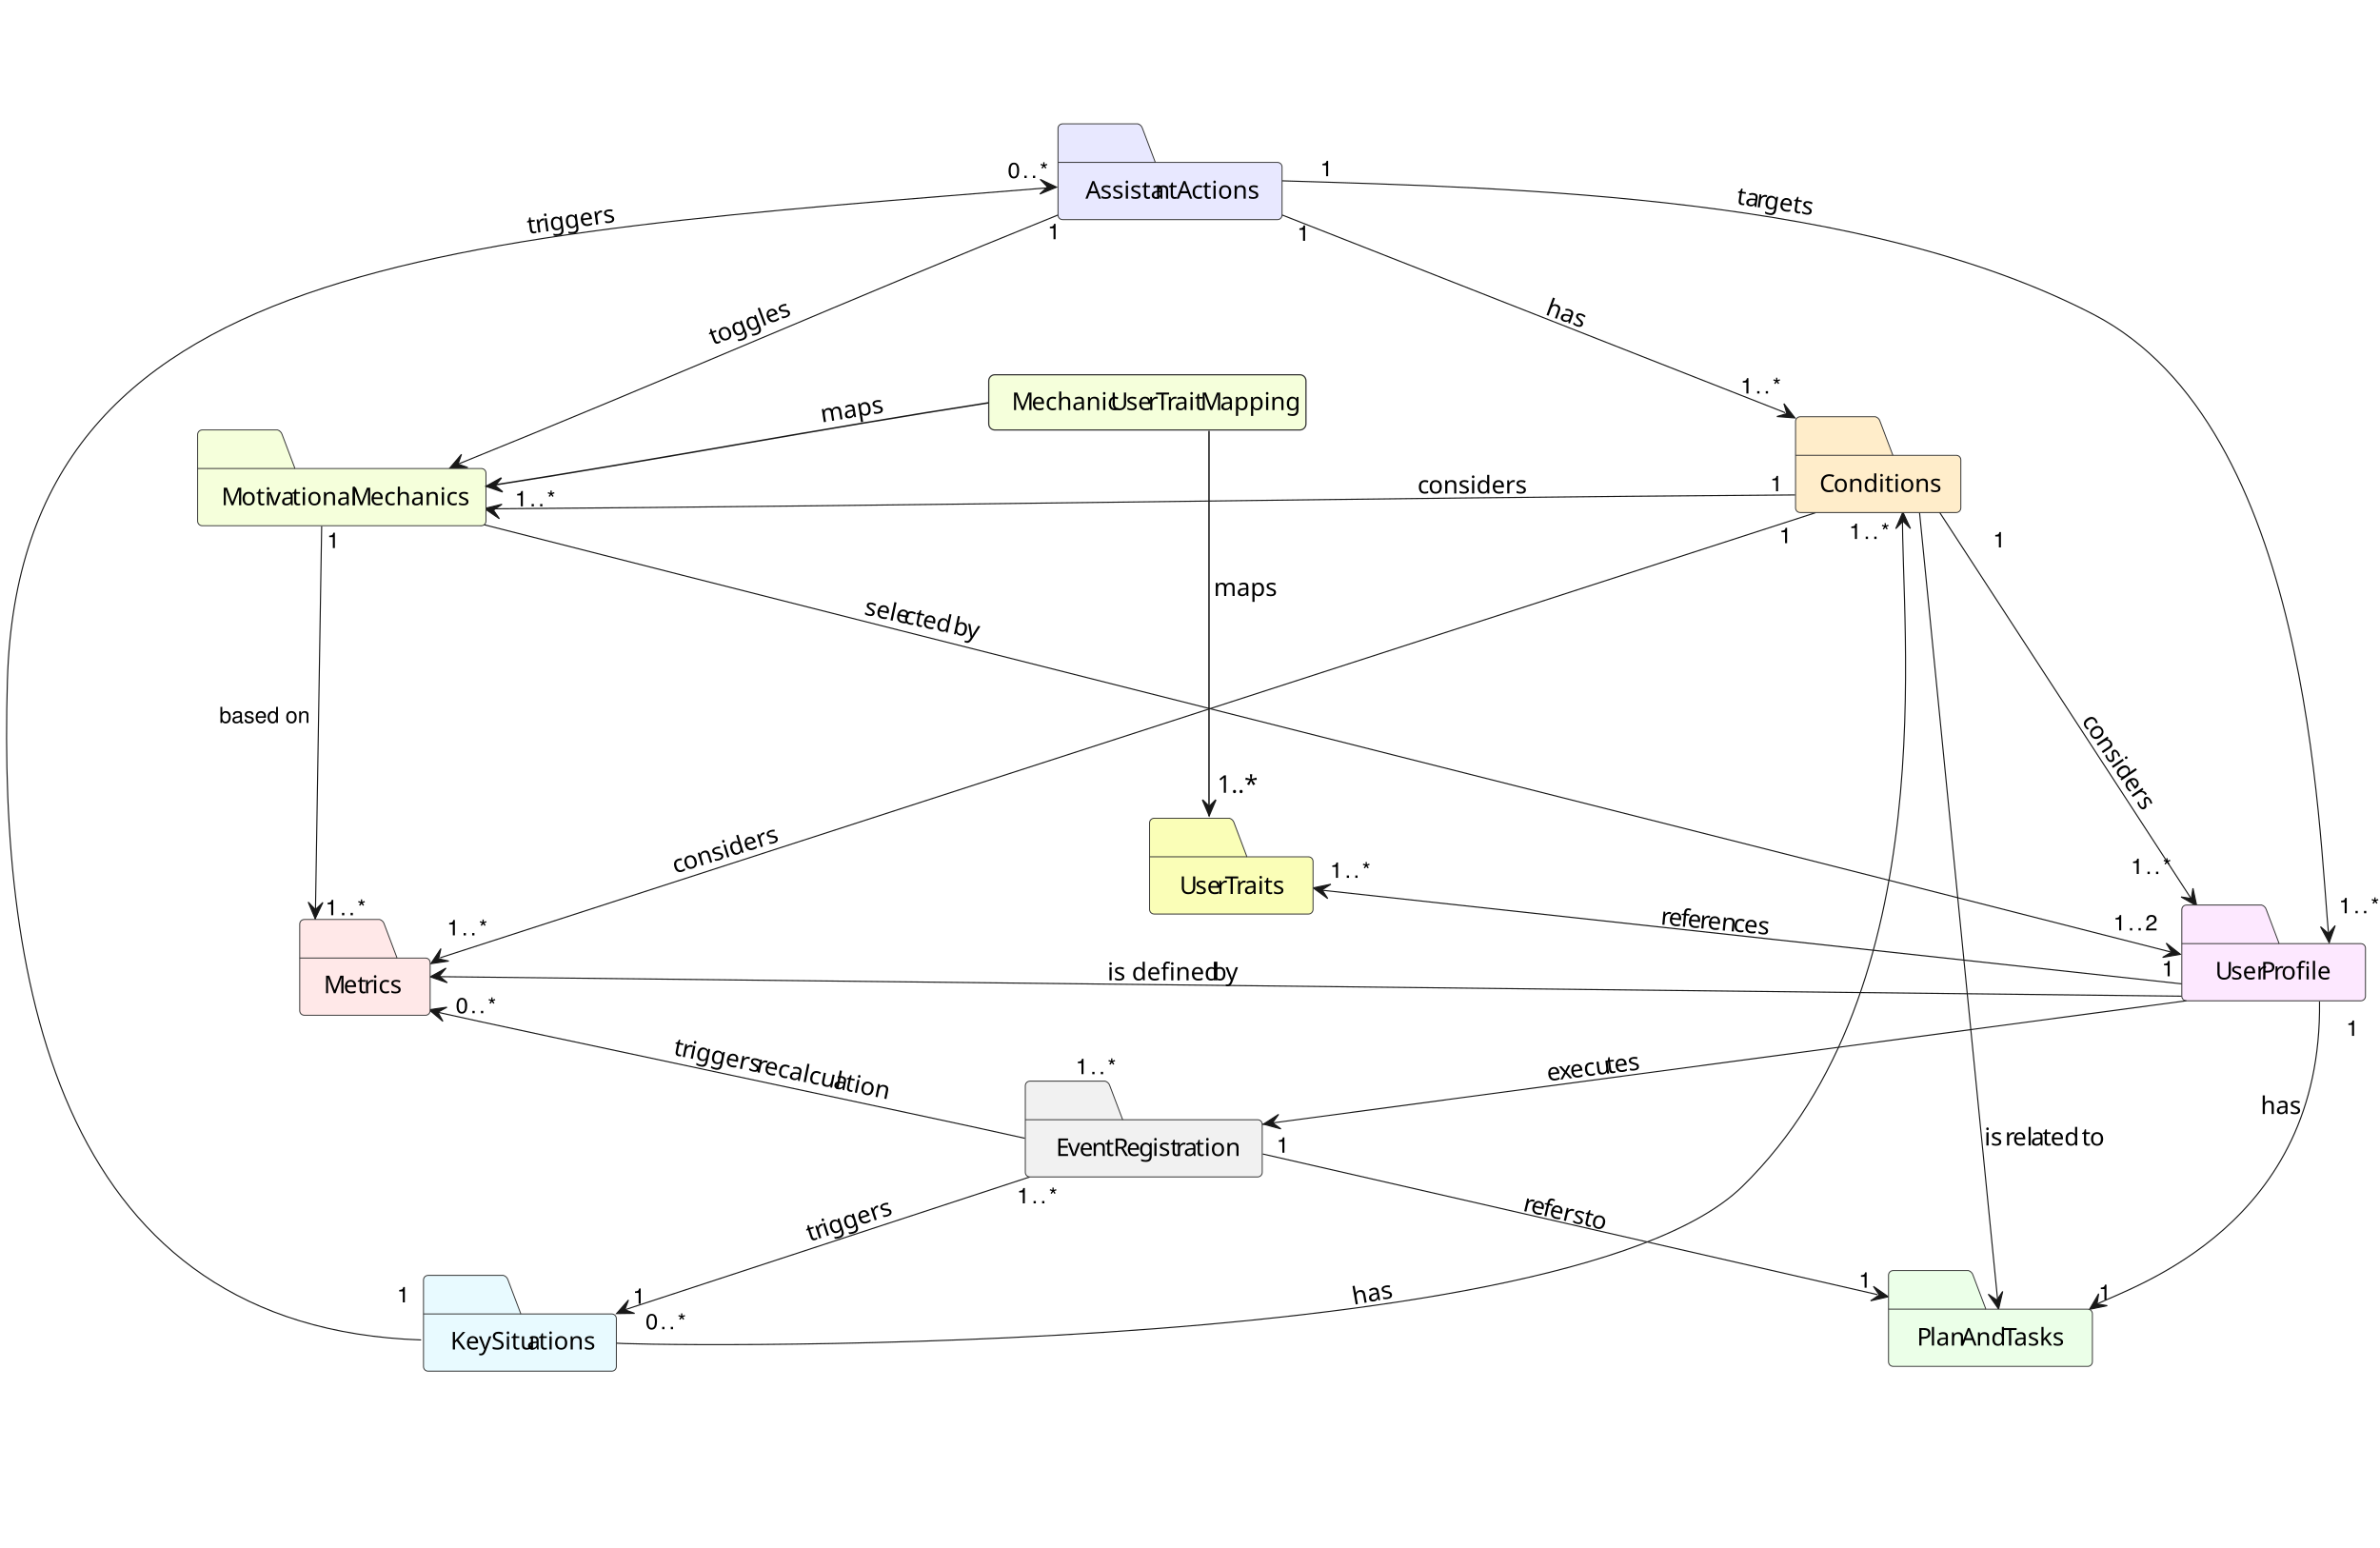
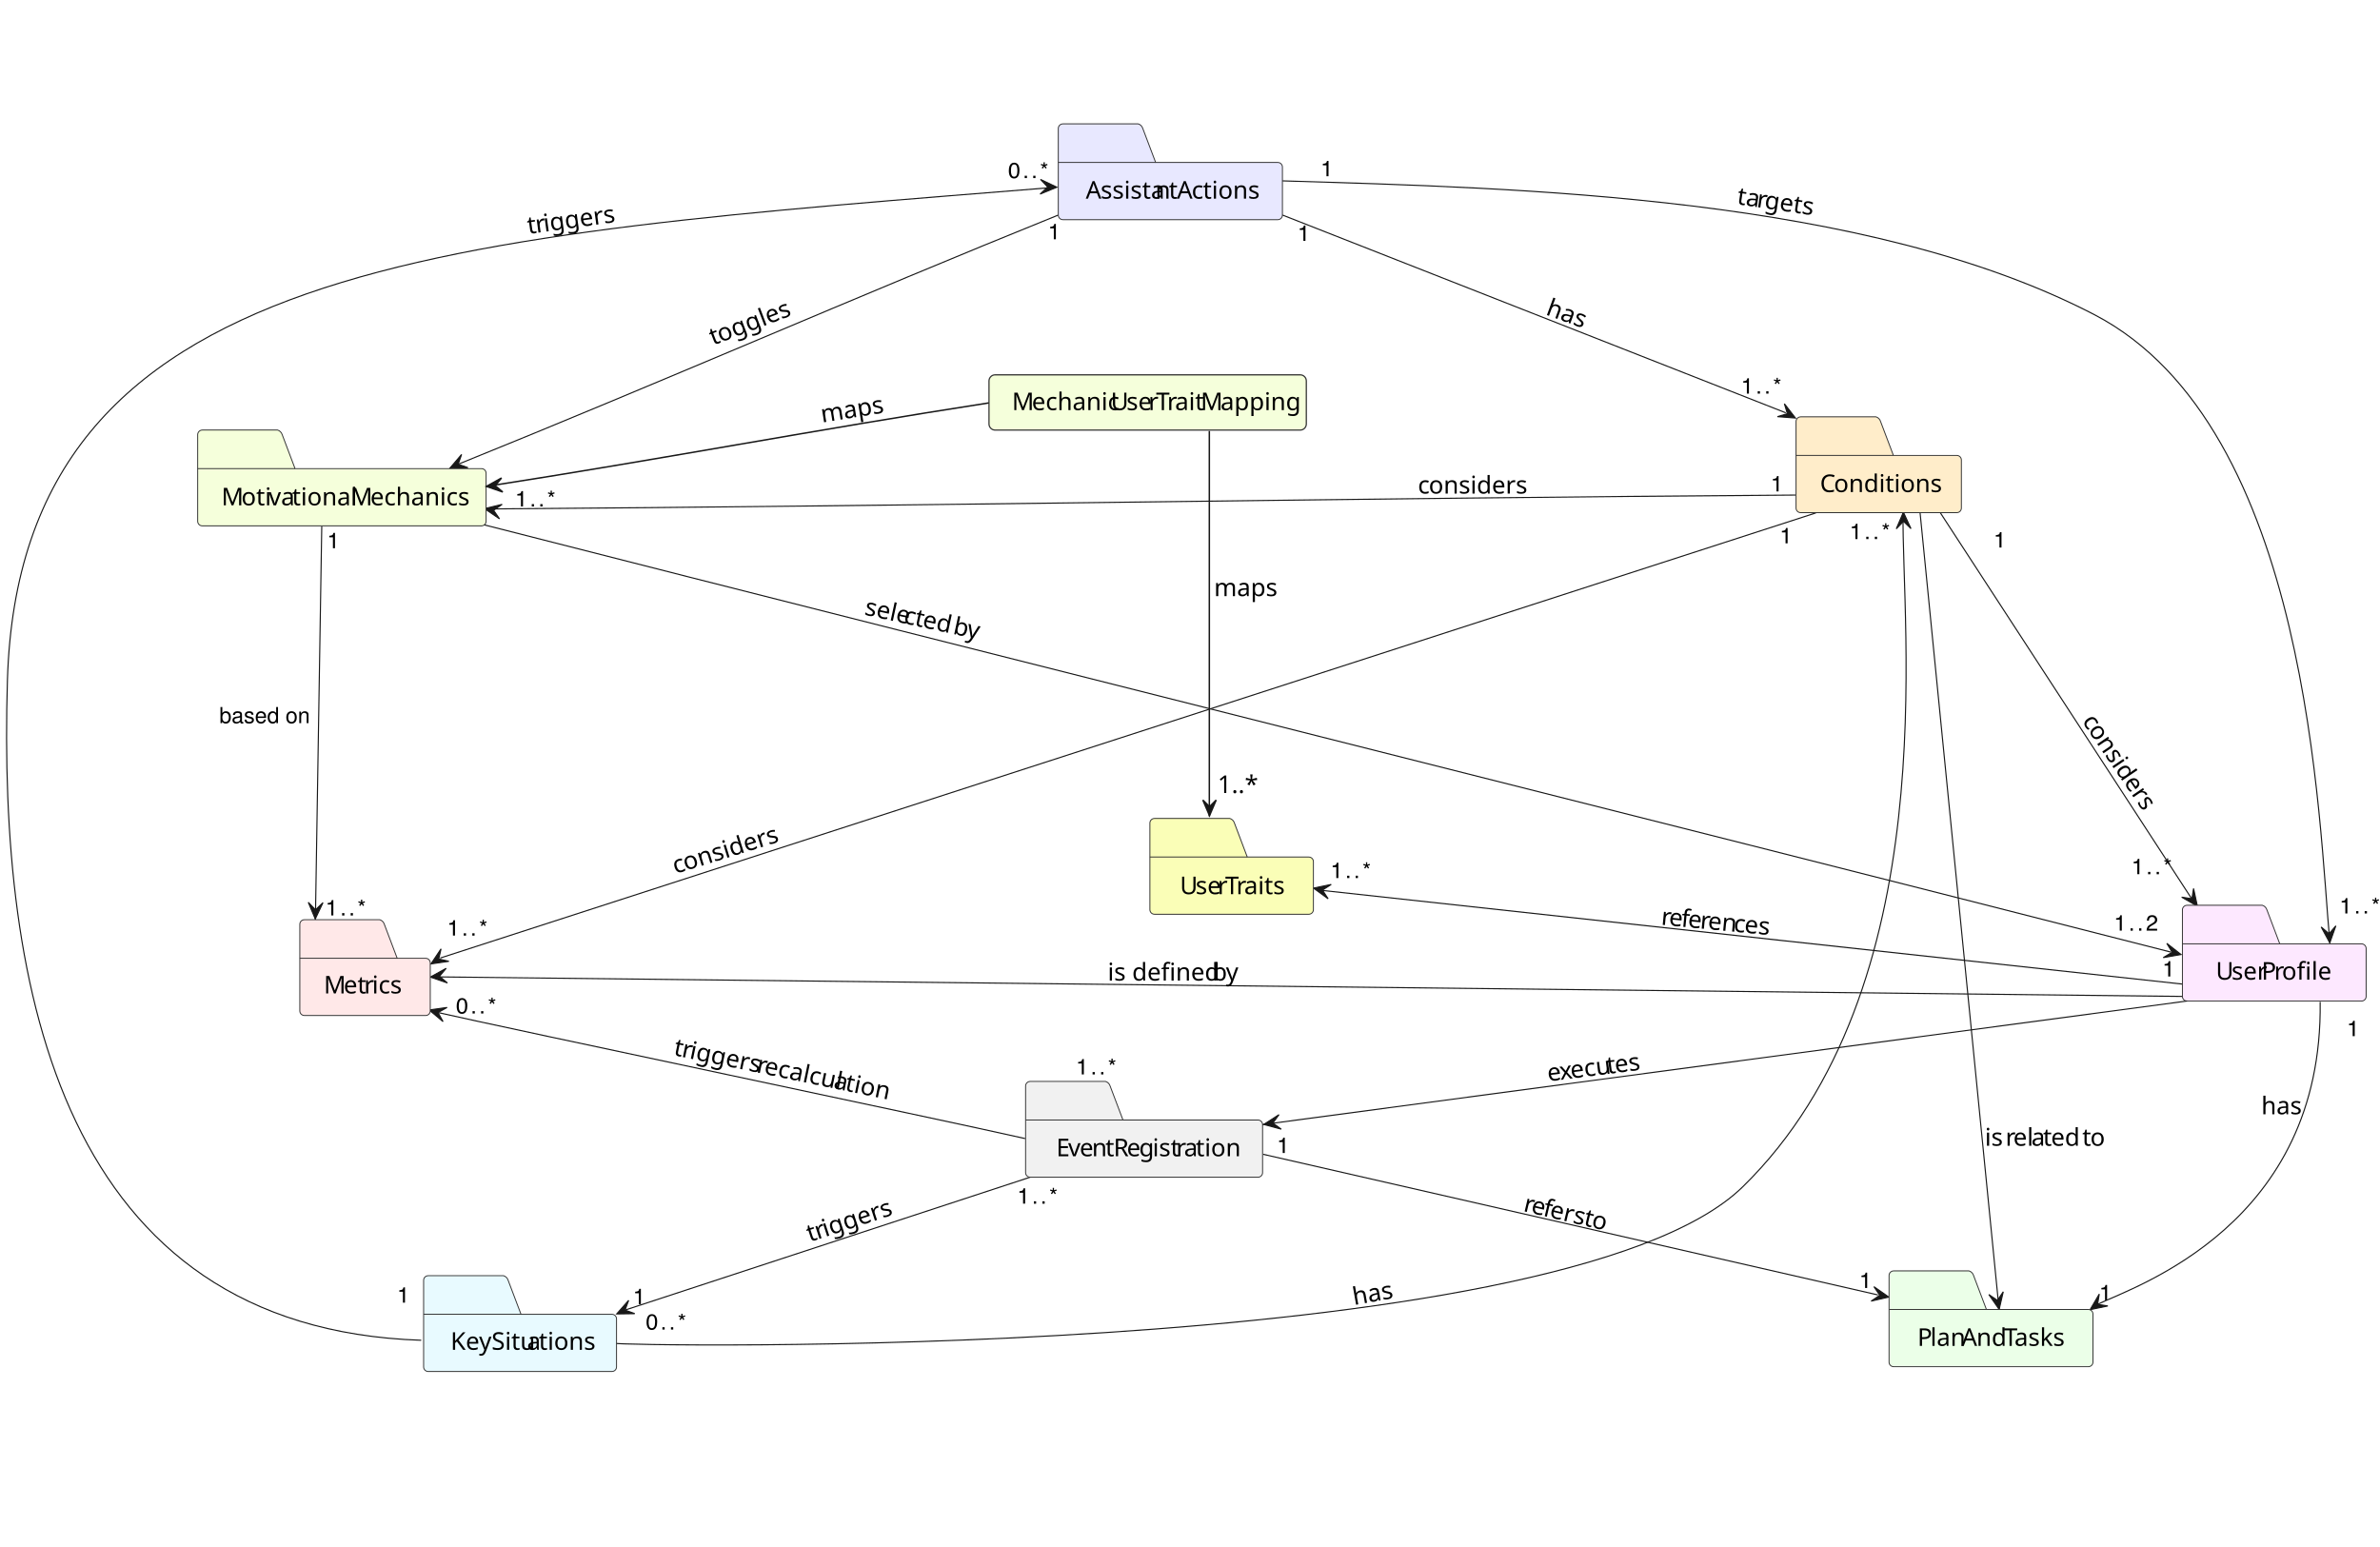
- <svg xmlns="http://www.w3.org/2000/svg" id="Layer_1" data-name="Layer 1" viewBox="0 0 972 632">
+ <svg xmlns="http://www.w3.org/2000/svg" id="Layer_1" data-name="Layer 1" viewBox="0 0 971.73 631.6">
  <defs>
    <style>
      .cls-1, .cls-2, .cls-3, .cls-4, .cls-5 {
        fill: none;
      }

      .cls-6 {
        fill: #f1f1f1;
      }

      .cls-7 {
        stroke-width: .5px;
      }

      .cls-7, .cls-8 {
        fill: #f5ffdb;
      }

      .cls-7, .cls-4 {
        stroke: #333;
      }

      .cls-9 {
        fill: #ebffe8;
      }

      .cls-10 {
        fill: #fde8ff;
      }

      .cls-11 {
        fill: #e8faff;
      }

      .cls-12 {
        font-family: Helvetica, Helvetica;
        font-size: 9px;
      }

      .cls-13 {
        fill: #fafeb7;
      }

      .cls-14 {
        font-family: MyriadPro-Regular, 'Myriad Pro';
        font-size: 10px;
      }

      .cls-2, .cls-3, .cls-15, .cls-16, .cls-5 {
        stroke: #181818;
      }

      .cls-2, .cls-15 {
        stroke-width: .6px;
      }

      .cls-3, .cls-16 {
        stroke-width: .45px;
      }

      .cls-17 {
        clip-path: url(#clippath-17);
      }

      .cls-18 {
        clip-path: url(#clippath-19);
      }

      .cls-19 {
        clip-path: url(#clippath-16);
      }

      .cls-20 {
        clip-path: url(#clippath-18);
      }

      .cls-21 {
        clip-path: url(#clippath-15);
      }

      .cls-22 {
        clip-path: url(#clippath-13);
      }

      .cls-23 {
        clip-path: url(#clippath-14);
      }

      .cls-24 {
        clip-path: url(#clippath-12);
      }

      .cls-25 {
        clip-path: url(#clippath-27);
      }

      .cls-26 {
        clip-path: url(#clippath-29);
      }

      .cls-27 {
        clip-path: url(#clippath-26);
      }

      .cls-28 {
        clip-path: url(#clippath-28);
      }

      .cls-29 {
        clip-path: url(#clippath-20);
      }

      .cls-30 {
        clip-path: url(#clippath-21);
      }

      .cls-31 {
        clip-path: url(#clippath-22);
      }

      .cls-32 {
        clip-path: url(#clippath-23);
      }

      .cls-33 {
        clip-path: url(#clippath-24);
      }

      .cls-34 {
        clip-path: url(#clippath-25);
      }

      .cls-35 {
        fill: #e8e8ff;
      }

      .cls-36 {
        letter-spacing: 0em;
      }

      .cls-37 {
        clip-path: url(#clippath-1);
      }

      .cls-38 {
        clip-path: url(#clippath-3);
      }

      .cls-39 {
        clip-path: url(#clippath-4);
      }

      .cls-40 {
        clip-path: url(#clippath-2);
      }

      .cls-41 {
        clip-path: url(#clippath-7);
      }

      .cls-42 {
        clip-path: url(#clippath-6);
      }

      .cls-43 {
        clip-path: url(#clippath-9);
      }

      .cls-44 {
        clip-path: url(#clippath-8);
      }

      .cls-45 {
        clip-path: url(#clippath-5);
      }

      .cls-46 {
        letter-spacing: 0em;
      }

      .cls-47 {
        letter-spacing: 0em;
      }

      .cls-48 {
        letter-spacing: 0em;
      }

      .cls-15, .cls-16, .cls-49 {
        fill: #181818;
      }

      .cls-4 {
        stroke-width: .38px;
      }

      .cls-50 {
        fill: #ffe8e8;
      }

      .cls-51 {
        letter-spacing: -.06em;
      }

      .cls-52 {
        letter-spacing: -.02em;
      }

      .cls-53 {
        letter-spacing: -.01em;
      }

      .cls-54 {
        letter-spacing: -.02em;
      }

      .cls-55 {
        letter-spacing: -.01em;
      }

      .cls-56 {
        letter-spacing: -.04em;
      }

      .cls-57 {
        letter-spacing: 0em;
      }

      .cls-58 {
        letter-spacing: 0em;
      }

      .cls-59 {
        letter-spacing: 0em;
      }

      .cls-60 {
        letter-spacing: 0em;
      }

      .cls-61 {
        letter-spacing: 0em;
      }

      .cls-62 {
        letter-spacing: 0em;
      }

      .cls-63 {
        letter-spacing: 0em;
      }

      .cls-64 {
        letter-spacing: -.01em;
      }

      .cls-65 {
        letter-spacing: -.01em;
      }

      .cls-66 {
        letter-spacing: -.01em;
      }

      .cls-67 {
        letter-spacing: 0em;
      }

      .cls-68 {
        letter-spacing: 0em;
      }

      .cls-69 {
        letter-spacing: 0em;
      }

      .cls-70 {
        letter-spacing: 0em;
      }

      .cls-71 {
        letter-spacing: 0em;
      }

      .cls-72 {
        letter-spacing: 0em;
      }

      .cls-73 {
        clip-path: url(#clippath);
      }

      .cls-74 {
        letter-spacing: .01em;
      }

      .cls-75 {
        fill: #ffedca;
      }

      .cls-76 {
        letter-spacing: 0em;
      }

      .cls-5 {
        stroke-miterlimit: 10;
        stroke-width: .45px;
      }

      .cls-77 {
        letter-spacing: 0em;
      }

      .cls-78 {
        letter-spacing: 0em;
      }
    </style>
    <clipPath id="clippath">
      <rect class="cls-1" width="972" height="632" />
    </clipPath>
    <clipPath id="clippath-1">
      <rect class="cls-1" width="972" height="632" />
    </clipPath>
    <clipPath id="clippath-2">
      <rect class="cls-1" width="972" height="632" />
    </clipPath>
    <clipPath id="clippath-3">
      <rect class="cls-1" width="972" height="632" />
    </clipPath>
    <clipPath id="clippath-4">
      <rect class="cls-1" width="972" height="632" />
    </clipPath>
    <clipPath id="clippath-5">
      <rect class="cls-1" width="972" height="632" />
    </clipPath>
    <clipPath id="clippath-6">
      <rect class="cls-1" width="972" height="632" />
    </clipPath>
    <clipPath id="clippath-7">
      <rect class="cls-1" width="972" height="632" />
    </clipPath>
    <clipPath id="clippath-8">
      <rect class="cls-1" width="972" height="632" />
    </clipPath>
    <clipPath id="clippath-9">
      <rect class="cls-1" width="972" height="632" />
    </clipPath>
    <clipPath id="clippath-12">
      <rect class="cls-1" width="972" height="632" />
    </clipPath>
    <clipPath id="clippath-13">
      <rect class="cls-1" width="972" height="632" />
    </clipPath>
    <clipPath id="clippath-14">
      <rect class="cls-1" width="972" height="632" />
    </clipPath>
    <clipPath id="clippath-15">
      <rect class="cls-1" width="972" height="632" />
    </clipPath>
    <clipPath id="clippath-16">
      <rect class="cls-1" width="972" height="632" />
    </clipPath>
    <clipPath id="clippath-17">
      <rect class="cls-1" width="972" height="632" />
    </clipPath>
    <clipPath id="clippath-18">
      <rect class="cls-1" width="972" height="632" />
    </clipPath>
    <clipPath id="clippath-19">
      <rect class="cls-1" width="972" height="632" />
    </clipPath>
    <clipPath id="clippath-20">
      <rect class="cls-1" width="972" height="632" />
    </clipPath>
    <clipPath id="clippath-21">
      <rect class="cls-1" width="972" height="632" />
    </clipPath>
    <clipPath id="clippath-22">
      <rect class="cls-1" width="972" height="632" />
    </clipPath>
    <clipPath id="clippath-23">
      <rect class="cls-1" width="972" height="632" />
    </clipPath>
    <clipPath id="clippath-24">
      <rect class="cls-1" width="972" height="632" />
    </clipPath>
    <clipPath id="clippath-25">
      <rect class="cls-1" width="972" height="632" />
    </clipPath>
    <clipPath id="clippath-26">
      <rect class="cls-1" width="972" height="632" />
    </clipPath>
    <clipPath id="clippath-27">
      <rect class="cls-1" width="972" height="632" />
    </clipPath>
    <clipPath id="clippath-28">
      <rect class="cls-1" width="972" height="632" />
    </clipPath>
    <clipPath id="clippath-29">
      <rect class="cls-1" width="972" height="632" />
    </clipPath>
  </defs>
  <path class="cls-3" d="M432.09,87.8c-82.34,33.25-162.68,68.5-245.03,101.75" />
  <polygon class="cls-49" points="183.68 191.16 191.06 190.95 187.06 189.54 188.47 185.54 183.68 191.16" />
  <polygon class="cls-3" points="183.68 191.16 191.06 190.95 187.06 189.54 188.47 185.54 183.68 191.16" />
  <g class="cls-73">
    <path d="M428.77,93.23v-.6c.57-.05.97-.15,1.2-.28.23-.13.39-.44.5-.93h.63v6.27h-.84v-4.46h-1.48Z" />
  </g>
  <path class="cls-3" d="M196.59,214.68c-.93-.46-1.87-.92-2.8-1.38,231.54,59.15,461.09,116.3,692.63,175.45" />
  <polygon class="cls-49" points="890.5 389.72 884.69 385.17 886.88 388.81 883.23 390.99 890.5 389.72" />
  <polygon class="cls-3" points="890.5 389.72 884.69 385.17 886.88 388.81 883.23 390.99 890.5 389.72" />
  <g class="cls-37">
    <path d="M873.38,379.02h.92v.96h-.92v-.96ZM869.89,379.02h.92v.96h-.92v-.96ZM863.99,375.52v-.61c.57-.05.97-.15,1.2-.28.23-.13.39-.44.5-.93h.62v6.27h-.84v-4.46h-1.48Z" />
    <path d="M876.41,379.97c.03-.54.14-1.02.34-1.41.19-.4.57-.77,1.14-1.09l.84-.49c.38-.22.64-.41.8-.56.24-.25.36-.52.36-.84,0-.37-.11-.66-.33-.88-.22-.21-.51-.32-.88-.32-.54,0-.92.2-1.12.61-.11.22-.17.53-.18.91h-.81c.01-.55.11-1,.3-1.34.34-.61.95-.91,1.82-.91.72,0,1.25.2,1.58.59.33.39.5.82.5,1.3,0,.5-.18.93-.53,1.29-.2.21-.58.46-1.1.75l-.6.34c-.29.16-.52.3-.68.45-.29.25-.48.54-.55.85h3.43v.75h-4.32Z" />
  </g>
  <path class="cls-3" d="M523.35,73.84c98.23,2.97,238.54,6.25,331.68,54.59,88.52,45.94,91.65,208.43,96.26,256.56" />
  <polygon class="cls-49" points="951.23 384.97 953.7 378.01 950.94 381.23 947.72 378.47 951.23 384.97" />
  <polygon class="cls-3" points="951.23 384.97 953.7 378.01 950.94 381.23 947.72 378.47 951.23 384.97" />
  <g class="cls-40">
    <path d="M540.1,67.5v-.61c.57-.05.97-.15,1.2-.28.22-.13.39-.44.5-.92h.62v6.27h-.84v-4.45h-1.48Z" />
  </g>
  <g class="cls-38">
    <path d="M965.48,372h.92v.96h-.92v-.96ZM961.99,372h.92v.96h-.92v-.96ZM956.09,368.5v-.61c.57-.05.97-.15,1.19-.28.23-.13.4-.44.5-.93h.63v6.27h-.84v-4.46h-1.48Z" />
    <polygon points="970.2 366.5 970.2 367.48 971.16 367.14 971.34 367.63 970.38 367.94 970.97 368.77 970.54 369.08 969.96 368.22 969.38 369.08 968.93 368.77 969.53 367.94 968.57 367.63 968.75 367.14 969.7 367.48 969.7 366.5 970.2 366.5" />
  </g>
  <path class="cls-3" d="M420.62,480.63c-55.14,18.09-110.28,36.17-165.43,54.26" />
  <polygon class="cls-49" points="251.79 536.46 259.18 536.36 255.2 534.89 256.67 530.91 251.79 536.46" />
  <polygon class="cls-3" points="251.79 536.46 259.18 536.36 255.2 534.89 256.67 530.91 251.79 536.46" />
  <g class="cls-39">
    <path d="M425.61,490.49h.92v.96h-.92v-.96ZM422.12,490.49h.92v.96h-.92v-.96ZM416.22,486.99v-.61c.57-.05.97-.15,1.2-.28.23-.13.39-.44.5-.93h.63v6.27h-.84v-4.46h-1.48Z" />
    <polygon points="430.33 484.99 430.33 485.97 431.29 485.64 431.46 486.12 430.51 486.43 431.1 487.26 430.66 487.57 430.09 486.71 429.51 487.57 429.06 487.26 429.66 486.43 428.7 486.12 428.87 485.64 429.82 485.98 429.82 484.99 430.33 484.99" />
  </g>
  <g class="cls-45">
    <path d="M273.95,541.89h.92v.96h-.92v-.96ZM270.45,541.89h.92v.96h-.92v-.96ZM266.12,542.3c.41,0,.74-.18.98-.55.24-.36.37-1.04.37-2.03,0-.71-.09-1.3-.27-1.77s-.52-.69-1.02-.69c-.46,0-.81.22-1.02.66-.22.44-.33,1.08-.33,1.94,0,.64.07,1.16.21,1.55.21.59.57.89,1.08.89ZM266.13,536.56c.81,0,1.4.33,1.77,1.01.28.52.42,1.23.42,2.13s-.13,1.56-.38,2.12c-.37.8-.97,1.2-1.81,1.2-.76,0-1.32-.33-1.69-.99-.31-.55-.46-1.28-.46-2.2,0-.71.09-1.33.28-1.84.34-.95.97-1.43,1.88-1.43Z" />
    <polygon points="278.67 536.4 278.67 537.38 279.62 537.04 279.8 537.53 278.84 537.84 279.44 538.67 279 538.98 278.42 538.12 277.84 538.98 277.4 538.67 278 537.84 277.03 537.53 277.21 537.04 278.16 537.38 278.16 536.4 278.67 536.4" />
  </g>
  <path class="cls-3" d="M891.1,401.8c-54.8-5.96-109.61-11.92-164.41-17.88-54.8-5.96-132.39-14.45-187.2-20.41,109.61,11.91,242,26.37,351.61,38.29Z" />
  <polygon class="cls-49" points="536.3 362.6 542.26 366.97 539.96 363.41 543.53 361.11 536.3 362.6" />
  <polygon class="cls-3" points="536.3 362.6 542.26 366.97 539.96 363.41 543.53 361.11 536.3 362.6" />
  <g class="cls-42">
    <path d="M553.51,357.55h.92v.96h-.92v-.96ZM550.02,357.55h.92v.96h-.92v-.96ZM544.12,354.05v-.61c.57-.05.97-.15,1.2-.28.23-.13.39-.44.5-.93h.62v6.27h-.84v-4.46h-1.48Z" />
    <polygon points="558.23 352.05 558.23 353.03 559.19 352.7 559.36 353.19 558.41 353.5 559 354.32 558.56 354.63 557.98 353.78 557.41 354.63 556.96 354.32 557.56 353.5 556.59 353.19 556.77 352.7 557.72 353.04 557.72 352.05 558.23 352.05" />
  </g>
  <g class="cls-41">
    <path d="M883.78,394.24v-.61c.57-.05.97-.15,1.2-.28.22-.13.39-.44.5-.93h.62v6.27h-.84v-4.46h-1.48Z" />
  </g>
  <path class="cls-3" d="M418.55,464.86c-36.98-8.35-205.91-43.79-242.89-52.14" />
  <polygon class="cls-49" points="175.22 412.36 180.89 417.11 178.83 413.39 182.54 411.34 175.22 412.36" />
  <polygon class="cls-3" points="175.22 412.36 180.89 417.11 178.83 413.39 182.54 411.34 175.22 412.36" />
  <g class="cls-44">
    <path d="M449.58,437.73h.92v.96h-.92v-.96ZM446.09,437.73h.92v.96h-.92v-.96ZM440.19,434.23v-.61c.57-.06.97-.15,1.2-.28.23-.13.39-.44.5-.93h.63v6.27h-.84v-4.46h-1.48Z" />
    <polygon points="454.3 432.23 454.3 433.21 455.26 432.88 455.43 433.37 454.48 433.68 455.07 434.51 454.64 434.82 454.06 433.96 453.48 434.82 453.03 434.51 453.63 433.68 452.67 433.37 452.84 432.88 453.79 433.22 453.79 432.23 454.3 432.23" />
  </g>
  <g class="cls-43">
    <path d="M196.43,412.83h.92v.96h-.92v-.96ZM192.94,412.83h.92v.96h-.92v-.96ZM188.6,413.24c.41,0,.74-.18.98-.54.24-.36.36-1.04.36-2.03,0-.71-.09-1.3-.26-1.77-.18-.46-.52-.69-1.02-.69-.46,0-.81.22-1.02.66-.22.44-.33,1.09-.33,1.94,0,.64.07,1.16.21,1.55.21.59.58.89,1.08.89ZM188.61,407.5c.82,0,1.41.34,1.77,1.01.28.52.42,1.23.42,2.13,0,.86-.13,1.56-.38,2.12-.37.8-.97,1.2-1.81,1.2-.76,0-1.32-.33-1.69-.98-.31-.55-.46-1.29-.46-2.2,0-.71.09-1.33.28-1.84.34-.96.97-1.43,1.88-1.43Z" />
    <polygon points="201.15 407.33 201.15 408.31 202.11 407.98 202.29 408.47 201.33 408.78 201.93 409.61 201.49 409.92 200.91 409.06 200.33 409.92 199.89 409.61 200.48 408.78 199.52 408.47 199.7 407.98 200.65 408.32 200.65 407.33 201.15 407.33" />
  </g>
  <path class="cls-3" d="M171.98,547.22C25.19,542.32-.77,404.11,3.03,277.71,8.22,105.22,180.7,96.68,431.28,76.43" />
  <polygon class="cls-49" points="431.5 76.43 424.82 73.25 427.75 76.33 424.67 79.25 431.5 76.43" />
  <polygon class="cls-3" points="431.5 76.43 424.82 73.25 427.75 76.33 424.67 79.25 431.5 76.43" />
  <g class="cls-24">
    <path d="M163.04,527.41v-.6c.57-.06.97-.15,1.19-.28.22-.13.39-.44.5-.92h.62v6.26h-.84v-4.46h-1.48Z" />
  </g>
  <g class="cls-22">
    <path d="M421.86,71.75h.92v.96h-.92v-.96ZM418.37,71.75h.92v.96h-.92v-.96ZM414.04,72.16c.41,0,.74-.18.98-.54.24-.36.37-1.04.37-2.03,0-.71-.09-1.3-.27-1.77-.18-.46-.52-.69-1.02-.69-.47,0-.81.22-1.02.66-.22.44-.32,1.08-.32,1.93,0,.64.07,1.16.21,1.55.21.6.57.89,1.08.89ZM414.04,66.42c.81,0,1.4.34,1.77,1.01.28.52.42,1.23.42,2.13,0,.85-.13,1.56-.38,2.12-.37.8-.97,1.2-1.81,1.2-.75,0-1.32-.33-1.69-.98-.31-.55-.46-1.29-.46-2.2,0-.72.09-1.33.27-1.84.35-.95.97-1.43,1.88-1.43Z" />
    <polygon points="426.58 66.25 426.58 67.24 427.54 66.9 427.71 67.39 426.76 67.7 427.35 68.53 426.91 68.84 426.34 67.98 425.76 68.84 425.31 68.53 425.91 67.7 424.95 67.39 425.12 66.9 426.07 67.25 426.07 66.25 426.58 66.25" />
  </g>
  <path class="cls-3" d="M891.05,406.83c-238.15-2.67-476.3-5.33-714.46-8" />
  <polygon class="cls-49" points="175.7 398.93 182.68 401.33 179.44 398.6 182.17 395.36 175.7 398.93" />
  <polygon class="cls-3" points="175.7 398.93 182.68 401.33 179.44 398.6 182.17 395.36 175.7 398.93" />
  <path class="cls-3" d="M947.3,409.05c1.18,90.92-75.19,116.02-90.88,123.48" />
  <polygon class="cls-49" points="853.38 534.72 860.61 533.21 856.42 532.53 857.11 528.34 853.38 534.72" />
  <polygon class="cls-3" points="853.38 534.72 860.61 533.21 856.42 532.53 857.11 528.34 853.38 534.72" />
  <g class="cls-23">
    <path d="M959.09,418.59v-.61c.57-.06.97-.15,1.19-.28.23-.13.4-.44.5-.93h.63v6.27h-.84v-4.46h-1.48Z" />
  </g>
  <g class="cls-21">
    <path d="M857.97,526.46v-.61c.57-.05.97-.15,1.2-.28.23-.13.4-.44.5-.93h.63v6.27h-.84v-4.46h-1.48Z" />
  </g>
  <path class="cls-3" d="M515.71,471.28c83.68,19.15,167.36,38.3,251.04,57.43" />
  <polygon class="cls-49" points="771.17 529.57 765.11 525.34 767.49 528.85 763.97 531.23 771.17 529.57" />
  <polygon class="cls-3" points="771.17 529.57 765.11 525.34 767.49 528.85 763.97 531.23 771.17 529.57" />
  <g class="cls-19">
    <path d="M522.25,466.3v-.61c.57-.06.97-.15,1.19-.28.23-.13.39-.44.5-.93h.62v6.27h-.84v-4.46h-1.48Z" />
  </g>
  <g class="cls-17">
    <path d="M760.02,521.43v-.61c.57-.06.97-.15,1.2-.28.23-.13.39-.44.5-.93h.62v6.27h-.84v-4.46h-1.48Z" />
  </g>
  <line class="cls-3" x1="131.37" y1="214.89" x2="128.77" y2="375.85" />
  <polygon class="cls-49" points="128.72 375.21 131.87 368.54 128.81 371.47 125.87 368.4 128.72 375.21" />
  <polygon class="cls-3" points="128.72 375.21 131.87 368.54 128.81 371.47 125.87 368.4 128.72 375.21" />
  <g class="cls-20">
    <path d="M134.44,219.38v-.61c.57-.05.97-.15,1.2-.28.23-.13.39-.44.5-.93h.63v6.27h-.84v-4.46h-1.49Z" />
  </g>
  <g class="cls-18">
    <path d="M143.18,372.82h.92v.96h-.92v-.96ZM139.69,372.82h.92v.96h-.92v-.96ZM133.78,369.32v-.61c.57-.05.97-.15,1.19-.28.23-.13.39-.44.5-.93h.63v6.27h-.84v-4.46h-1.48Z" />
    <polygon points="147.9 367.32 147.9 368.3 148.85 367.97 149.03 368.46 148.07 368.77 148.67 369.6 148.23 369.91 147.65 369.05 147.07 369.91 146.63 369.6 147.23 368.77 146.26 368.46 146.44 367.97 147.39 368.31 147.39 367.32 147.9 367.32" />
  </g>
  <line class="cls-3" x1="729.1" y1="168.54" x2="523.59" y2="87.79" />
  <polygon class="cls-49" points="733.07 170.68 728.55 164.84 729.77 168.9 725.7 170.11 733.07 170.68" />
  <polygon class="cls-3" points="733.07 170.68 728.55 164.84 729.77 168.9 725.7 170.11 733.07 170.68" />
  <g class="cls-29">
    <path d="M530.68,93.89v-.61c.57-.06.97-.15,1.19-.28.23-.13.4-.44.5-.93h.63v6.27h-.84v-4.46h-1.48Z" />
  </g>
  <g class="cls-30">
    <path d="M721.14,159.75h.92v.96h-.92v-.96ZM717.65,159.75h.92v.96h-.92v-.96ZM711.75,156.25v-.61c.57-.05.97-.15,1.2-.28.22-.13.39-.44.5-.93h.62v6.27h-.84v-4.46h-1.48Z" />
    <polygon points="725.86 154.25 725.86 155.23 726.82 154.9 727 155.39 726.03 155.7 726.63 156.53 726.2 156.84 725.62 155.98 725.04 156.84 724.59 156.53 725.19 155.7 724.23 155.39 724.4 154.9 725.35 155.24 725.35 154.25 725.86 154.25" />
  </g>
  <path class="cls-3" d="M251.5,548.46c-5.76.93,385.73,8.66,460.01-63.87,83.19-81.25,64.73-229.53,65.5-275.05" />
  <polygon class="cls-49" points="777.14 209.12 774.23 215.91 777.19 212.87 780.23 215.84 777.14 209.12" />
  <polygon class="cls-3" points="777.14 209.12 774.23 215.91 777.19 212.87 780.23 215.84 777.14 209.12" />
  <g class="cls-31">
    <path d="M259.33,528.02v-.61c.57-.05.97-.15,1.2-.28.23-.13.39-.44.5-.93h.63v6.27h-.84v-4.45h-1.48Z" />
  </g>
  <g class="cls-32">
    <path d="M765.47,219.15h.92v.96h-.92v-.96ZM761.97,219.15h.92v.96h-.92v-.96ZM756.07,215.65v-.6c.57-.05.97-.15,1.2-.28.23-.13.39-.44.5-.93h.62v6.27h-.84v-4.46h-1.48Z" />
    <polygon points="770.19 213.65 770.19 214.63 771.15 214.3 771.32 214.79 770.36 215.1 770.96 215.93 770.52 216.24 769.94 215.38 769.36 216.24 768.92 215.93 769.52 215.1 768.55 214.79 768.73 214.3 769.68 214.65 769.68 213.65 770.19 213.65" />
  </g>
  <path class="cls-3" d="M741.42,209.41c-192.47,62.23-380.16,123.06-561.66,181.74" />
  <polygon class="cls-49" points="175.96 393.55 183.27 392.49 179.13 391.55 180.07 387.41 175.96 393.55" />
  <polygon class="cls-3" points="175.96 393.55 183.27 392.49 179.13 391.55 180.07 387.41 175.96 393.55" />
  <g class="cls-33">
    <path d="M723.85,196.18v-.61c.57-.05.97-.15,1.2-.28.22-.13.39-.44.5-.93h.62v6.27h-.84v-4.46h-1.48Z" />
  </g>
  <g class="cls-34">
    <path d="M192.84,381.04h.92v.96h-.92v-.96ZM189.35,381.04h.92v.96h-.92v-.96ZM183.45,377.54v-.61c.57-.05.97-.15,1.2-.28.23-.13.39-.44.5-.93h.62v6.27h-.84v-4.45h-1.48Z" />
    <polygon points="197.56 375.54 197.56 376.52 198.52 376.19 198.7 376.68 197.74 376.99 198.33 377.81 197.9 378.12 197.32 377.27 196.74 378.12 196.29 377.81 196.9 376.99 195.93 376.68 196.1 376.19 197.05 376.53 197.05 375.54 197.56 375.54" />
  </g>
  <path class="cls-3" d="M733.13,202.13c-178.98,1.23-355.96,4.45-534.95,5.68" />
  <polygon class="cls-49" points="197.84 207.66 203.95 211.84 201.53 208.34 205.02 205.93 197.84 207.66" />
  <polygon class="cls-3" points="197.84 207.66 203.95 211.84 201.53 208.34 205.02 205.93 197.84 207.66" />
  <g class="cls-27">
    <path d="M727.53,217.38v-.61c.57-.05.97-.15,1.2-.28.23-.13.4-.44.5-.93h.63v6.27h-.84v-4.46h-1.49Z" />
  </g>
  <g class="cls-25">
    <path d="M220.6,205.83h.92v.96h-.92v-.96ZM217.11,205.83h.92v.96h-.92v-.96ZM211.21,202.33v-.61c.57-.06.97-.15,1.2-.28.23-.13.39-.44.5-.92h.63v6.27h-.84v-4.46h-1.48Z" />
    <polygon points="225.32 200.33 225.32 201.31 226.28 200.98 226.46 201.47 225.5 201.78 226.09 202.6 225.66 202.91 225.08 202.06 224.5 202.91 224.05 202.6 224.66 201.78 223.69 201.47 223.86 200.98 224.81 201.32 224.81 200.33 225.32 200.33" />
  </g>
  <path class="cls-3" d="M783.95,209.39c10.75,108.45,21.52,216.89,32.27,325.34" />
  <polygon class="cls-49" points="816.23 534.61 817.91 527.41 815.53 530.93 812.02 528.54 816.23 534.61" />
  <polygon class="cls-3" points="816.23 534.61 817.91 527.41 815.53 530.93 812.02 528.54 816.23 534.61" />
  <path class="cls-3" d="M792.02,209.06c34.28,52.64,68.56,105.29,102.85,157.93" />
  <polygon class="cls-49" points="897.16 369.98 895.61 362.76 894.95 366.95 890.76 366.3 897.16 369.98" />
  <polygon class="cls-3" points="897.16 369.98 895.61 362.76 894.95 366.95 890.76 366.3 897.16 369.98" />
  <g class="cls-28">
    <path d="M814.87,219.1v-.61c.57-.05.97-.15,1.2-.28.23-.13.39-.44.5-.93h.62v6.27h-.84v-4.45h-1.48Z" />
  </g>
  <g class="cls-26">
    <path d="M880.54,355.98h.92v.96h-.92v-.96ZM877.05,355.98h.92v.96h-.92v-.96ZM871.15,352.48v-.61c.57-.06.97-.15,1.2-.28.23-.13.39-.44.5-.93h.63v6.27h-.84v-4.46h-1.48Z" />
    <polygon points="885.26 350.48 885.26 351.46 886.22 351.13 886.39 351.62 885.43 351.93 886.03 352.76 885.59 353.07 885.02 352.21 884.43 353.07 883.99 352.76 884.59 351.93 883.62 351.62 883.8 351.13 884.75 351.47 884.75 350.48 885.26 350.48" />
  </g>
  <path class="cls-35" d="M433.96,50.57h30.75c.9.27,1.61.97,1.88,1.88l5.25,13.88h49.88c1.03,0,1.88.84,1.88,1.88v19.6c0,1.03-.84,1.88-1.88,1.88h-87.75c-1.04,0-1.88-.84-1.88-1.88v-35.35c0-1.03.84-1.88,1.88-1.88" />
  <path class="cls-4" d="M433.96,50.57h30.75c.9.27,1.61.97,1.88,1.88l5.25,13.88h49.88c1.03,0,1.88.84,1.88,1.88v19.6c0,1.03-.84,1.88-1.88,1.88h-87.75c-1.04,0-1.88-.84-1.88-1.88v-35.35c0-1.03.84-1.88,1.88-1.88" />
  <line class="cls-4" x1="432.09" y1="66.32" x2="471.84" y2="66.32" />
  <path class="cls-75" d="M735.19,170.19h30.75c.9.27,1.61.97,1.87,1.88l5.25,13.88h25.88c1.04,0,1.87.84,1.87,1.88v19.6c0,1.04-.84,1.88-1.87,1.88h-63.75c-1.04,0-1.88-.84-1.88-1.88v-35.35c0-1.03.84-1.88,1.88-1.88" />
  <path class="cls-4" d="M735.19,170.19h30.75c.9.27,1.61.97,1.87,1.88l5.25,13.88h25.88c1.04,0,1.87.84,1.87,1.88v19.6c0,1.04-.84,1.88-1.87,1.88h-63.75c-1.04,0-1.88-.84-1.88-1.88v-35.35c0-1.03.84-1.88,1.88-1.88" />
  <line class="cls-4" x1="733.31" y1="185.94" x2="773.06" y2="185.94" />
  <path class="cls-6" d="M420.62,441.53h30.75c.9.27,1.61.98,1.88,1.88l5.25,13.88h55.12c1.04,0,1.88.84,1.88,1.88v19.6c0,1.04-.84,1.88-1.88,1.88h-93c-1.04,0-1.88-.84-1.88-1.88v-35.35c0-1.04.84-1.88,1.88-1.88" />
  <path class="cls-4" d="M420.62,441.53h30.75c.9.27,1.61.98,1.88,1.88l5.25,13.88h55.12c1.04,0,1.88.84,1.88,1.88v19.6c0,1.04-.84,1.88-1.88,1.88h-93c-1.04,0-1.88-.84-1.88-1.88v-35.35c0-1.04.84-1.88,1.88-1.88" />
  <line class="cls-4" x1="418.75" y1="457.28" x2="458.5" y2="457.28" />
  <path class="cls-11" d="M174.84,520.85h30.75c.9.27,1.61.98,1.88,1.88l5.25,13.88h37.12c1.04,0,1.88.84,1.88,1.88v19.6c0,1.04-.84,1.88-1.88,1.88h-75c-1.04,0-1.88-.84-1.88-1.88v-35.35c0-1.04.84-1.88,1.88-1.88" />
  <path class="cls-4" d="M174.84,520.85h30.75c.9.27,1.61.98,1.88,1.88l5.25,13.88h37.12c1.04,0,1.88.84,1.88,1.88v19.6c0,1.04-.84,1.88-1.88,1.88h-75c-1.04,0-1.88-.84-1.88-1.88v-35.35c0-1.04.84-1.88,1.88-1.88" />
  <line class="cls-4" x1="172.96" y1="536.6" x2="212.71" y2="536.6" />
  <path class="cls-50" d="M124.29,375.5h30.75c.9.27,1.61.97,1.88,1.88l5.25,13.88h11.62c1.04,0,1.88.84,1.88,1.88v19.6c0,1.04-.84,1.88-1.88,1.88h-49.5c-1.04,0-1.88-.84-1.88-1.88v-35.35c0-1.04.84-1.88,1.88-1.88" />
  <path class="cls-4" d="M124.29,375.5h30.75c.9.27,1.61.97,1.88,1.88l5.25,13.88h11.62c1.04,0,1.88.84,1.88,1.88v19.6c0,1.04-.84,1.88-1.88,1.88h-49.5c-1.04,0-1.88-.84-1.88-1.88v-35.35c0-1.04.84-1.88,1.88-1.88" />
  <line class="cls-4" x1="122.41" y1="391.25" x2="162.16" y2="391.25" />
  <path class="cls-8" d="M82.59,175.58h30.75c.9.27,1.6.98,1.88,1.88l5.25,13.88h76.12c1.04,0,1.88.84,1.88,1.88v19.6c0,1.04-.84,1.88-1.88,1.88h-114c-1.04,0-1.88-.84-1.88-1.88v-35.35c0-1.03.84-1.88,1.88-1.88" />
  <path class="cls-4" d="M82.59,175.58h30.75c.9.27,1.6.98,1.88,1.88l5.25,13.88h76.12c1.04,0,1.88.84,1.88,1.88v19.6c0,1.04-.84,1.88-1.88,1.88h-114c-1.04,0-1.88-.84-1.88-1.88v-35.35c0-1.03.84-1.88,1.88-1.88" />
  <line class="cls-4" x1="80.72" y1="191.33" x2="120.47" y2="191.33" />
  <path class="cls-9" d="M773.16,518.89h30.75c.9.27,1.61.98,1.88,1.88l5.25,13.88h41.62c1.04,0,1.88.84,1.88,1.88v19.6c0,1.04-.84,1.88-1.88,1.88h-79.5c-1.03,0-1.88-.84-1.88-1.88v-35.35c0-1.04.84-1.88,1.88-1.88" />
  <path class="cls-4" d="M773.16,518.89h30.75c.9.27,1.61.98,1.88,1.88l5.25,13.88h41.62c1.04,0,1.88.84,1.88,1.88v19.6c0,1.04-.84,1.88-1.88,1.88h-79.5c-1.03,0-1.88-.84-1.88-1.88v-35.35c0-1.04.84-1.88,1.88-1.88" />
  <line class="cls-4" x1="771.28" y1="534.64" x2="811.03" y2="534.64" />
  <path class="cls-10" d="M892.93,369.61h30.75c.9.27,1.6.97,1.88,1.88l5.25,13.88h33.38c1.03,0,1.88.84,1.88,1.88v19.59c0,1.04-.84,1.88-1.88,1.88h-71.25c-1.04,0-1.88-.84-1.88-1.88v-35.34c0-1.04.84-1.88,1.88-1.88" />
  <path class="cls-4" d="M892.93,369.61h30.75c.9.27,1.6.97,1.88,1.88l5.25,13.88h33.38c1.03,0,1.88.84,1.88,1.88v19.59c0,1.04-.84,1.88-1.88,1.88h-71.25c-1.04,0-1.88-.84-1.88-1.88v-35.34c0-1.04.84-1.88,1.88-1.88" />
  <line class="cls-4" x1="891.05" y1="385.36" x2="930.8" y2="385.36" />
  <path class="cls-13" d="M471.37,334.16h30.75c.9.27,1.61.97,1.88,1.88l5.25,13.88h25.12c1.03,0,1.88.84,1.88,1.88v19.6c0,1.04-.84,1.88-1.88,1.88h-63c-1.04,0-1.88-.84-1.88-1.88v-35.35c0-1.04.84-1.88,1.88-1.88" />
  <path class="cls-4" d="M471.37,334.16h30.75c.9.27,1.61.97,1.88,1.88l5.25,13.88h25.12c1.03,0,1.88.84,1.88,1.88v19.6c0,1.04-.84,1.88-1.88,1.88h-63c-1.04,0-1.88-.84-1.88-1.88v-35.35c0-1.04.84-1.88,1.88-1.88" />
  <line class="cls-4" x1="469.49" y1="349.91" x2="509.24" y2="349.91" />
  <text class="cls-12" transform="translate(89.54 295.24)">
    <tspan x="0" y="0">based</tspan>
  </text>
  <text class="cls-12" transform="translate(116.57 295.24)">
    <tspan x="0" y="0">on</tspan>
  </text>
  <g id="MechanicUserTraitMapping">
    <rect class="cls-7" x="403.8" y="153.04" width="129.56" height="22.56" rx="2.5" ry="2.5" />
  </g>
  <g id="link_MechanicUserTraitMapping_MotivationalMechanics" data-name="link MechanicUserTraitMapping MotivationalMechanics">
    <g id="link_MechanicUserTraitMapping_MotivationalMechanics_line" data-name="link MechanicUserTraitMapping MotivationalMechanics line">
      <path class="cls-2" d="M403.72,164.5c-69.04,10.67-136.08,23.41-205.12,34.08" />
    </g>
    <g id="link_MechanicUserTraitMapping_MotivationalMechanics_arrow" data-name="link MechanicUserTraitMapping MotivationalMechanics arrow">
      <polygon class="cls-15" points="198.61 198.59 205.27 200.88 202.19 198.3 204.77 195.15 198.61 198.59" />
    </g>
  </g>
  <g id="link_MechanicUserTraitMapping_UserTraits" data-name="link MechanicUserTraitMapping UserTraits">
    <g id="link_MechanicUserTraitMapping_UserTraits_line" data-name="link MechanicUserTraitMapping UserTraits line">
      <path class="cls-2" d="M493.76,175.97v157.34" />
    </g>
    <g id="link_MechanicUserTraitMapping_UserTraits_arrow" data-name="link MechanicUserTraitMapping UserTraits arrow">
      <polygon class="cls-15" points="493.83 333.03 496.55 326.65 493.83 329.37 491.11 326.65 493.83 333.03" />
    </g>
  </g>
  <text class="cls-14" transform="translate(413.17 167.46)">
    <tspan class="cls-76" x="0" y="0">M</tspan>
    <tspan class="cls-48" x="8.1" y="0">echanic</tspan>
    <tspan class="cls-58" x="40.33" y="0">U</tspan>
    <tspan class="cls-46" x="46.74" y="0">se</tspan>
    <tspan class="cls-55" x="55.71" y="0">r</tspan>
    <tspan class="cls-56" x="58.84" y="0">T</tspan>
    <tspan class="cls-60" x="63.36" y="0">r</tspan>
    <tspan x="66.58" y="0">ait</tspan>
    <tspan class="cls-76" x="77.05" y="0">M</tspan>
    <tspan x="85.15" y="0">apping</tspan>
  </text>
  <text class="cls-14" transform="translate(443.3 81.12)">
    <tspan class="cls-58" x="0" y="0">A</tspan>
    <tspan x="6.06" y="0">ssista</tspan>
    <tspan class="cls-62" x="28.41" y="0">n</tspan>
    <tspan x="33.92" y="0">t</tspan>
    <tspan class="cls-64" x="37.23" y="0">A</tspan>
    <tspan class="cls-74" x="43.23" y="0">c</tspan>
    <tspan x="47.84" y="0">tions</tspan>
  </text>
  <text class="cls-14" transform="translate(90.42 206.32)">
    <tspan class="cls-76" x="0" y="0">M</tspan>
    <tspan class="cls-48" x="8.1" y="0">oti</tspan>
    <tspan class="cls-63" x="19.24" y="0">va</tspan>
    <tspan x="28.79" y="0">tional</tspan>
    <tspan class="cls-76" x="52.66" y="0">M</tspan>
    <tspan class="cls-48" x="60.76" y="0">echanics</tspan>
  </text>
  <text class="cls-14" transform="translate(132.2 405.62)">
    <tspan class="cls-76" x="0" y="0">M</tspan>
    <tspan class="cls-48" x="8.1" y="0">et</tspan>
    <tspan class="cls-77" x="16.42" y="0">r</tspan>
    <tspan x="19.73" y="0">ics</tspan>
  </text>
  <text class="cls-14" transform="translate(183.95 551.11)">
    <tspan x="0" y="0">KeySitu</tspan>
    <tspan class="cls-62" x="31.23" y="0">a</tspan>
    <tspan class="cls-46" x="36.01" y="0">tions</tspan>
  </text>
  <text class="cls-14" transform="translate(431.25 472.09)">
    <tspan class="cls-70" x="0" y="0">E</tspan>
    <tspan class="cls-66" x="4.85" y="0">v</tspan>
    <tspan x="9.56" y="0">e</tspan>
    <tspan class="cls-63" x="14.57" y="0">n</tspan>
    <tspan class="cls-47" x="20.08" y="0">t</tspan>
    <tspan class="cls-78" x="23.39" y="0">R</tspan>
    <tspan x="28.81" y="0">e</tspan>
    <tspan class="cls-57" x="33.82" y="0">g</tspan>
    <tspan class="cls-47" x="39.35" y="0">ist</tspan>
    <tspan class="cls-60" x="48.96" y="0">r</tspan>
    <tspan class="cls-63" x="52.18" y="0">a</tspan>
    <tspan x="56.96" y="0">tion</tspan>
  </text>
  <text class="cls-14" transform="translate(481.74 365.08)">
    <tspan class="cls-59" x="0" y="0">U</tspan>
    <tspan x="6.41" y="0">se</tspan>
    <tspan class="cls-55" x="15.38" y="0">r</tspan>
    <tspan class="cls-56" x="18.51" y="0">T</tspan>
    <tspan class="cls-60" x="23.03" y="0">r</tspan>
    <tspan class="cls-36" x="26.25" y="0">aits</tspan>
  </text>
  <text class="cls-14" transform="translate(782.87 549.51)">
    <tspan class="cls-60" x="0" y="0">P</tspan>
    <tspan class="cls-36" x="5.27" y="0">lan</tspan>
    <tspan class="cls-71" x="18" y="0">A</tspan>
    <tspan x="24.09" y="0">nd</tspan>
    <tspan class="cls-51" x="35.28" y="0">T</tspan>
    <tspan x="39.61" y="0">asks</tspan>
  </text>
  <text class="cls-14" transform="translate(904.69 399.99)">
    <tspan class="cls-59" x="0" y="0">U</tspan>
    <tspan x="6.41" y="0">ser</tspan>
    <tspan class="cls-54" x="18.65" y="0">P</tspan>
    <tspan class="cls-68" x="23.81" y="0">r</tspan>
    <tspan x="26.98" y="0">ofile</tspan>
  </text>
  <text class="cls-14" transform="translate(743.07 200.91)">
    <tspan class="cls-65" x="0" y="0">C</tspan>
    <tspan class="cls-36" x="5.69" y="0">onditions</tspan>
  </text>
  <text class="cls-14" transform="translate(452.27 400.36)">
    <tspan x="0" y="0">is defined </tspan>
    <tspan class="cls-70" x="42.62" y="0">b</tspan>
    <tspan x="48.24" y="0">y</tspan>
  </text>
  <text class="cls-14" transform="translate(274.76 430.75) rotate(11.71)">
    <tspan x="0" y="0">t</tspan>
    <tspan class="cls-77" x="3.31" y="0">r</tspan>
    <tspan class="cls-48" x="6.62" y="0">iggers </tspan>
    <tspan class="cls-66" x="34.5" y="0">r</tspan>
    <tspan x="37.67" y="0">ecalcul</tspan>
    <tspan class="cls-63" x="66.69" y="0">a</tspan>
    <tspan x="71.47" y="0">tion</tspan>
  </text>
  <text class="cls-14" transform="translate(330.64 507.1) rotate(-18.14)">
    <tspan x="0" y="0">t</tspan>
    <tspan class="cls-78" x="3.31" y="0">r</tspan>
    <tspan x="6.62" y="0">iggers</tspan>
  </text>
  <text class="cls-14" transform="translate(552.86 532.86) rotate(-10.09)">
    <tspan x="0" y="0">has</tspan>
  </text>
  <text class="cls-14" transform="translate(621.68 494.43) rotate(13.35)">
    <tspan class="cls-68" x="0" y="0">r</tspan>
    <tspan x="3.17" y="0">e</tspan>
    <tspan class="cls-53" x="8.18" y="0">f</tspan>
    <tspan x="10.97" y="0">ers </tspan>
    <tspan class="cls-59" x="25.33" y="0">t</tspan>
    <tspan class="cls-36" x="28.58" y="0">o</tspan>
  </text>
  <text class="cls-14" transform="translate(810.41 467.81)">
    <tspan x="0" y="0">is </tspan>
    <tspan class="cls-68" x="8.42" y="0">r</tspan>
    <tspan x="11.59" y="0">el</tspan>
    <tspan class="cls-61" x="18.96" y="0">a</tspan>
    <tspan class="cls-59" x="23.74" y="0">t</tspan>
    <tspan x="26.99" y="0">ed </tspan>
    <tspan class="cls-59" x="39.76" y="0">t</tspan>
    <tspan class="cls-36" x="43.01" y="0">o</tspan>
  </text>
  <text class="cls-14" transform="translate(923.25 454.95)">
    <tspan x="0" y="0">has</tspan>
  </text>
  <text class="cls-14" transform="translate(849.93 294.46) rotate(55.77)">
    <tspan class="cls-59" x="0" y="0">c</tspan>
    <tspan x="4.42" y="0">onsiders</tspan>
  </text>
  <text class="cls-14" transform="translate(678.04 377.53) rotate(5.48)">
    <tspan class="cls-68" x="0" y="0">r</tspan>
    <tspan x="3.17" y="0">e</tspan>
    <tspan class="cls-53" x="8.18" y="0">f</tspan>
    <tspan x="10.97" y="0">e</tspan>
    <tspan class="cls-67" x="15.98" y="0">r</tspan>
    <tspan x="19.15" y="0">en</tspan>
    <tspan class="cls-57" x="29.71" y="0">c</tspan>
    <tspan x="34.13" y="0">es</tspan>
  </text>
  <text class="cls-14" transform="translate(495.68 243.39)">
    <tspan x="0" y="0">maps</tspan>
  </text>
  <text class="cls-14" transform="translate(578.91 201.52)">
    <tspan class="cls-59" x="0" y="0">c</tspan>
    <tspan x="4.42" y="0">onsiders</tspan>
  </text>
  <text class="cls-14" transform="translate(275.73 356.82) rotate(-17.24)">
    <tspan class="cls-57" x="0" y="0">c</tspan>
    <tspan x="4.42" y="0">onsiders</tspan>
  </text>
  <text class="cls-14" transform="translate(630.81 128.34) rotate(20.17)">
    <tspan x="0" y="0">has</tspan>
  </text>
  <text class="cls-14" transform="translate(291.17 141.02) rotate(-20.91)">
    <tspan class="cls-58" x="0" y="0">t</tspan>
    <tspan x="3.25" y="0">oggles</tspan>
  </text>
  <text class="cls-14" transform="translate(335.64 172.54) rotate(-9.1)">
    <tspan x="0" y="0">maps</tspan>
  </text>
  <text class="cls-14" transform="translate(708.96 83.31) rotate(8.39)">
    <tspan x="0" y="0">ta</tspan>
    <tspan class="cls-69" x="8.13" y="0">r</tspan>
    <tspan x="11.32" y="0">gets</tspan>
  </text>
  <text class="cls-14" transform="translate(215.75 95.54) rotate(-7.81)">
    <tspan x="0" y="0">t</tspan>
    <tspan class="cls-78" x="3.31" y="0">r</tspan>
    <tspan x="6.62" y="0">iggers</tspan>
  </text>
  <text class="cls-14" transform="translate(352.65 250.93) rotate(12.22)">
    <tspan x="0" y="0">sele</tspan>
    <tspan class="cls-74" x="16.34" y="0">c</tspan>
    <tspan class="cls-58" x="20.95" y="0">t</tspan>
    <tspan x="24.2" y="0">ed </tspan>
    <tspan class="cls-70" x="36.97" y="0">b</tspan>
    <tspan x="42.59" y="0">y</tspan>
  </text>
  <line class="cls-5" x1="515.5" y1="459.16" x2="892.93" y2="408.7" />
  <polygon class="cls-16" points="515.99 459.1 523.13 461.03 519.7 458.53 522.2 455.1 515.99 459.1" />
  <text class="cls-14" transform="translate(632.13 441.54) rotate(-7.16)">
    <tspan class="cls-72" x="0" y="0">e</tspan>
    <tspan class="cls-52" x="4.98" y="0">x</tspan>
    <tspan x="9.46" y="0">ecu</tspan>
    <tspan class="cls-59" x="24.46" y="0">t</tspan>
    <tspan x="27.71" y="0">es</tspan>
  </text>
  <text class="cls-14" transform="translate(497.13 323.78)">
    <tspan x="0" y="0">1..*</tspan>
  </text>
</svg>
